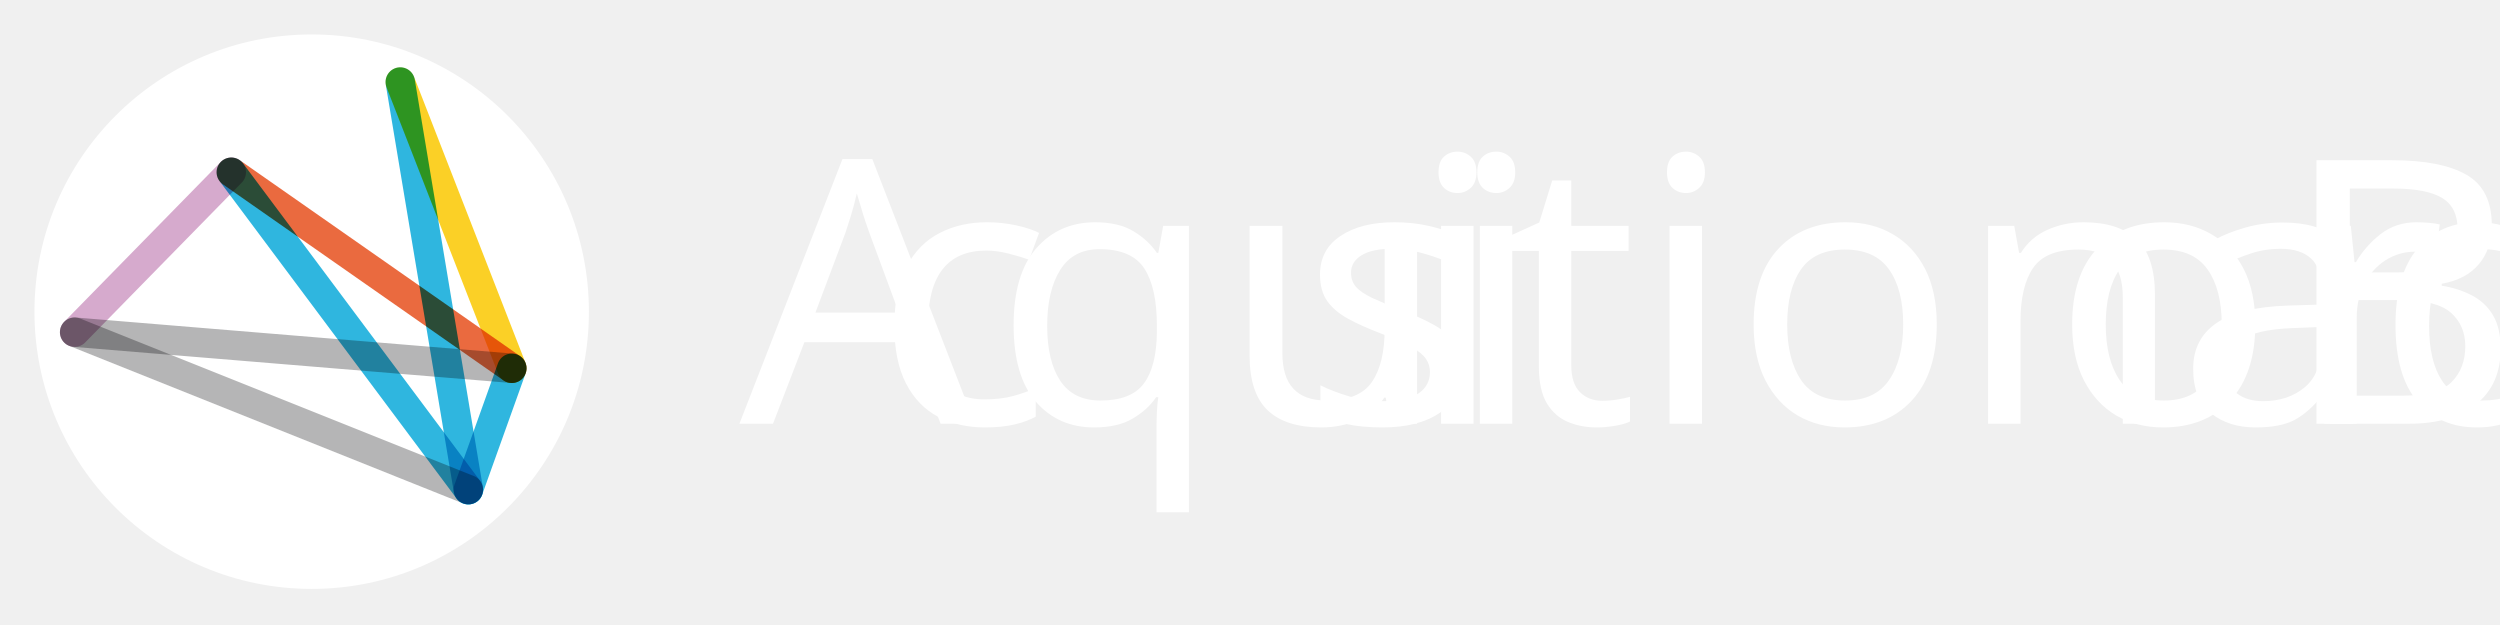
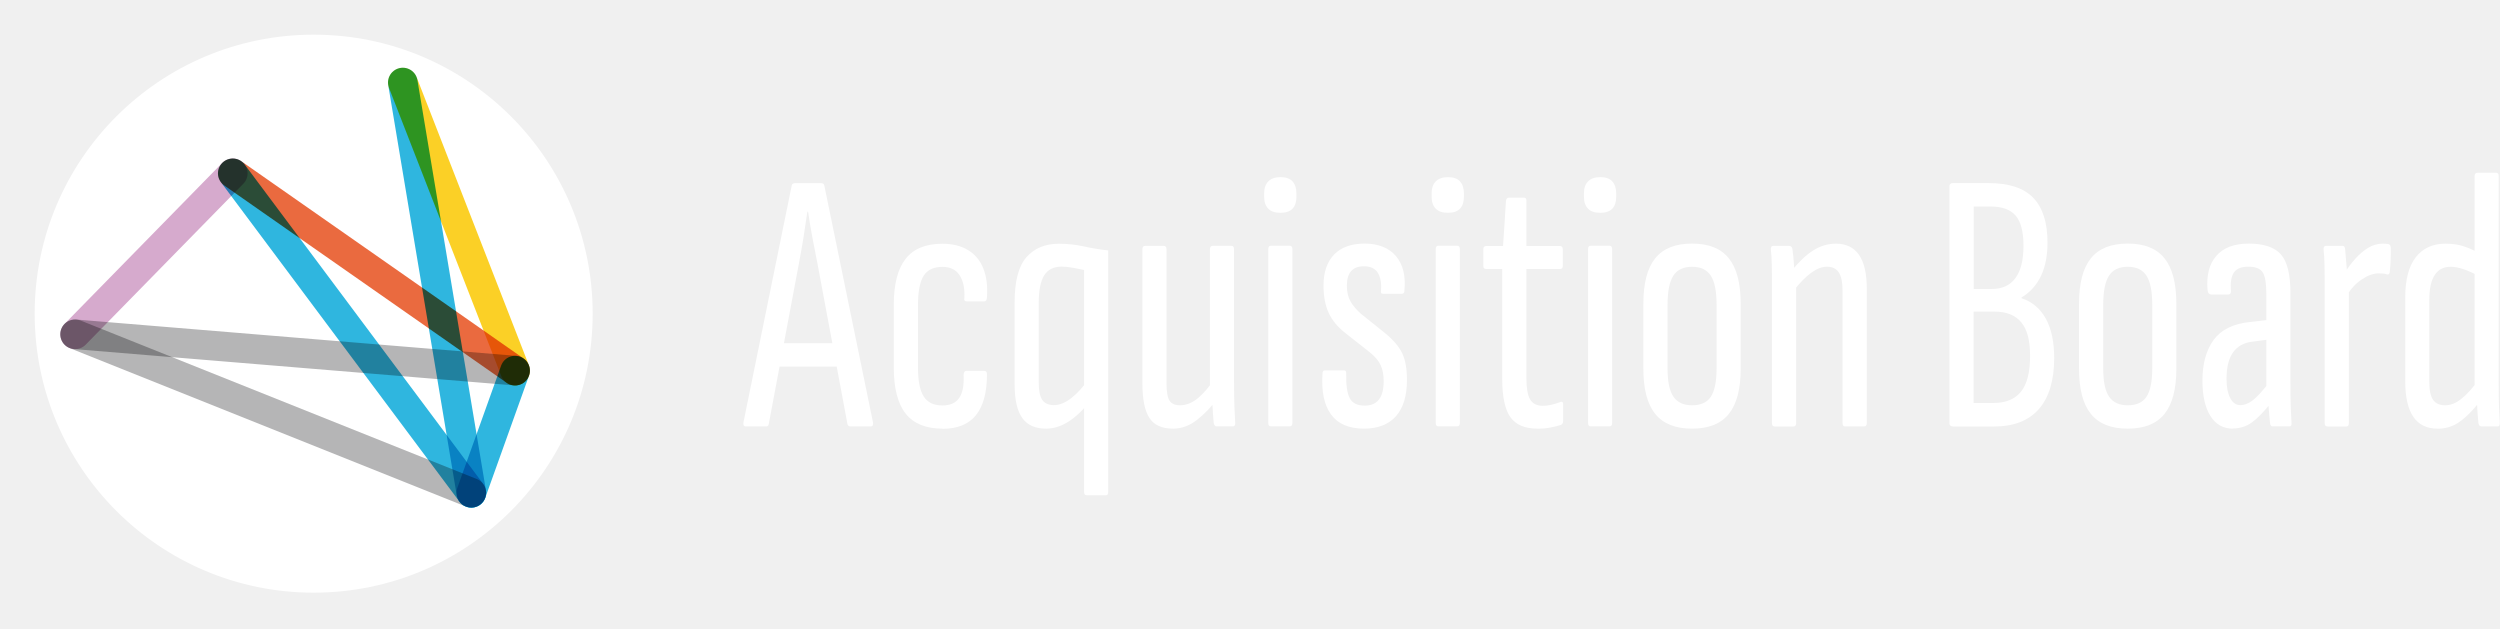
- <svg xmlns="http://www.w3.org/2000/svg" viewBox="0 0 304.8 76.1">
+ <svg xmlns="http://www.w3.org/2000/svg" viewBox="0 0 302.87 76.1">
  <defs>
-     <style>.cls-1{letter-spacing:0em;}.cls-2{isolation:isolate;}.cls-2,.cls-3,.cls-4,.cls-5,.cls-6,.cls-7{fill:none;}.cls-8,.cls-9{fill:#fff;}.cls-10{letter-spacing:-.02em;}.cls-11{letter-spacing:0em;}.cls-12{letter-spacing:.02em;}.cls-13{letter-spacing:0em;}.cls-9{font-family:SofiaSansExtraCondensed-Regular, 'Sofia Sans Extra Condensed';font-size:45px;font-variation-settings:'wght' 400;}.cls-3{stroke:#ea6a3f;}.cls-3,.cls-4,.cls-5,.cls-6,.cls-7{mix-blend-mode:multiply;stroke-linecap:round;stroke-miterlimit:10;stroke-width:3.59px;}.cls-4{stroke:#fbd026;}.cls-5{stroke:#d6aacd;}.cls-6{stroke:#2fb6df;}.cls-7{stroke:#b5b5b6;}</style>
+     <style>.cls-1{isolation:isolate;}.cls-1,.cls-2,.cls-3,.cls-4,.cls-5,.cls-6{fill:none;}.cls-7{fill:#fff;}.cls-2{stroke:#ea6a3f;}.cls-2,.cls-3,.cls-4,.cls-5,.cls-6{mix-blend-mode:multiply;stroke-linecap:round;stroke-miterlimit:10;stroke-width:3.59px;}.cls-3{stroke:#fbd026;}.cls-4{stroke:#d6aacd;}.cls-5{stroke:#2fb6df;}.cls-6{stroke:#b5b5b6;}</style>
  </defs>
-   <g class="cls-2">
+   <g class="cls-1">
    <g id="Acquisition_Board">
-       <text class="cls-9" transform="translate(90.15 51.66)">
-         <tspan class="cls-12" x="0" y="0">A</tspan>
-         <tspan class="cls-1" x="16.42" y="0">c</tspan>
-         <tspan x="30.96" y="0">qui</tspan>
-         <tspan class="cls-13" x="68.49" y="0">s</tspan>
-         <tspan x="81.72" y="0">ition B</tspan>
-         <tspan class="cls-11" x="160.02" y="0">o</tspan>
-         <tspan x="175.18" y="0">a</tspan>
-         <tspan class="cls-10" x="189.4" y="0">r</tspan>
-         <tspan x="199.44" y="0">d</tspan>
-       </text>
+       <path class="cls-7" d="m90.33,51.66c-.21,0-.3-.15-.27-.45l5.85-28.71c.03-.21.17-.31.41-.31h3.15c.24,0,.37.11.4.31l5.9,28.71c.03.3-.06.45-.27.45h-2.47c-.18,0-.3-.09-.36-.27l-3.64-19.48c-.21-1.05-.41-2.09-.61-3.13-.2-1.04-.37-2.08-.52-3.13h-.09c-.15,1.05-.31,2.09-.47,3.13-.17,1.03-.35,2.09-.56,3.17l-3.65,19.44c-.03.18-.13.27-.31.27h-2.48Zm3.6-7.25l.54-2.83h6.75l.63,2.83h-7.92Z" />
+       <path class="cls-7" d="m114.18,51.93c-2.01,0-3.5-.61-4.46-1.82-.96-1.21-1.44-3.08-1.44-5.6v-7.6c0-2.49.48-4.34,1.44-5.56.96-1.22,2.44-1.82,4.46-1.82,1.23,0,2.26.26,3.1.77.84.51,1.46,1.25,1.84,2.21.39.96.54,2.11.45,3.46,0,.36-.12.54-.36.54h-2.11c-.12,0-.2-.04-.25-.11-.04-.07-.05-.17-.02-.29.06-1.17-.13-2.09-.58-2.77-.45-.68-1.14-1.01-2.07-1.01-1.05,0-1.81.35-2.27,1.06-.46.71-.7,1.91-.7,3.62v7.47c0,1.65.23,2.83.7,3.56.46.72,1.22,1.08,2.27,1.08.93,0,1.6-.3,2.02-.9.42-.6.6-1.53.54-2.79,0-.33.12-.5.36-.5h2.11c.24,0,.36.13.36.41,0,2.19-.44,3.84-1.33,4.95-.89,1.11-2.24,1.66-4.07,1.66Z" />
+       <path class="cls-7" d="m131.6,59.98c-.18,0-.27-.13-.27-.41v-26.86c-.39-.09-.84-.18-1.35-.27-.51-.09-.96-.14-1.35-.14-.99,0-1.7.36-2.14,1.08-.44.72-.65,1.83-.65,3.33v9.58c0,1.02.14,1.74.43,2.16.29.42.76.63,1.42.63s1.36-.28,2.09-.85c.74-.57,1.43-1.33,2.09-2.29l.23,2.61c-.84,1.08-1.71,1.91-2.61,2.5-.9.58-1.82.88-2.75.88-1.32,0-2.29-.43-2.9-1.3-.62-.87-.92-2.23-.92-4.09v-9.9c0-2.58.48-4.41,1.44-5.49.96-1.08,2.26-1.62,3.92-1.62,1.05,0,2.04.11,2.97.31.93.21,1.93.38,3.01.5v29.25c0,.27-.09.41-.27.41h-2.38Z" />
+       <path class="cls-7" d="m142.13,51.93c-1.38,0-2.35-.44-2.9-1.33-.56-.88-.83-2.27-.83-4.16v-16.24c0-.27.1-.41.31-.41h2.29c.21,0,.32.14.32.41v16.2c0,1.08.13,1.8.38,2.16.25.36.67.54,1.24.54.78,0,1.52-.3,2.23-.9.7-.6,1.39-1.41,2.05-2.43l.27,2.52c-.78,1.05-1.62,1.92-2.52,2.61-.9.69-1.84,1.03-2.83,1.03Zm5.27-.27c-.18,0-.3-.13-.36-.41-.06-.63-.11-1.37-.16-2.23-.04-.85-.07-1.49-.07-1.91l-.23-.27v-16.65c0-.27.12-.41.36-.41h2.25c.21,0,.31.14.31.41v16.06c0,1.26.02,2.29.05,3.08.03.79.06,1.4.09,1.82.03.33-.06.5-.27.5h-1.98Z" />
+       <path class="cls-7" d="m155.13,25.78c-.66,0-1.16-.16-1.48-.5-.33-.33-.5-.81-.5-1.44v-.4c0-.63.16-1.12.5-1.46.33-.34.82-.52,1.48-.52s1.15.17,1.46.52c.31.35.47.83.47,1.46v.4c0,.63-.16,1.11-.47,1.44-.32.33-.8.5-1.46.5Zm-1.17,25.87c-.21,0-.31-.13-.31-.41v-21.06c0-.27.1-.41.31-.41h2.29c.21,0,.32.14.32.41v21.06c0,.27-.11.41-.32.41h-2.29Z" />
+       <path class="cls-7" d="m165.26,51.93c-1.83,0-3.17-.57-4-1.71-.84-1.14-1.19-2.8-1.04-4.99,0-.24.1-.36.31-.36h2.29c.18,0,.27.11.27.31-.03,1.44.11,2.46.43,3.06.31.6.92.9,1.82.9,1.53,0,2.29-.99,2.29-2.97,0-.78-.13-1.43-.38-1.96-.25-.52-.68-1.03-1.28-1.51l-2.97-2.34c-.93-.72-1.61-1.54-2.03-2.45s-.63-2.02-.63-3.31c0-1.62.43-2.87,1.28-3.76.86-.88,2.09-1.33,3.71-1.33s2.95.51,3.8,1.53c.85,1.02,1.19,2.42,1.01,4.19,0,.24-.11.36-.31.36h-2.25c-.06,0-.13-.01-.2-.04-.08-.03-.1-.16-.07-.41.06-.9-.08-1.6-.4-2.11-.33-.51-.89-.77-1.67-.77-1.38,0-2.07.78-2.07,2.34,0,.75.14,1.38.43,1.89.28.51.71,1.02,1.28,1.53l2.92,2.34c1.02.84,1.72,1.67,2.09,2.47.38.81.56,1.88.56,3.2,0,1.92-.44,3.38-1.33,4.39-.89,1-2.18,1.51-3.89,1.51Z" />
+       <path class="cls-7" d="m175.42,25.78c-.66,0-1.16-.16-1.48-.5-.33-.33-.5-.81-.5-1.44v-.4c0-.63.16-1.12.5-1.46.33-.34.82-.52,1.48-.52s1.15.17,1.46.52c.31.35.47.83.47,1.46v.4c0,.63-.16,1.11-.47,1.44-.32.33-.8.5-1.46.5Zm-1.17,25.87c-.21,0-.31-.13-.31-.41v-21.06c0-.27.1-.41.31-.41h2.29c.21,0,.32.14.32.41v21.06c0,.27-.11.41-.32.41h-2.29Z" />
+       <path class="cls-7" d="m186.27,51.93c-1.53,0-2.62-.46-3.29-1.39-.66-.93-.99-2.49-.99-4.68v-13.27h-1.93c-.24,0-.36-.12-.36-.36v-2.02c0-.27.12-.41.36-.41h2.03l.36-5.49c.03-.24.15-.36.36-.36h1.84c.18,0,.27.12.27.36v5.49h4.05c.24,0,.36.14.36.41v2.02c0,.24-.12.36-.36.36h-4.05v13.19c0,1.23.15,2.1.45,2.61.3.51.81.77,1.53.77.39,0,.77-.05,1.12-.14.36-.09.69-.19.99-.31.24-.09.36-.01.36.22v2.07c0,.27-.11.43-.32.5-.39.12-.83.22-1.3.31-.48.09-.98.13-1.49.13Z" />
+       <path class="cls-7" d="m193.87,25.78c-.66,0-1.16-.16-1.48-.5-.33-.33-.5-.81-.5-1.44v-.4c0-.63.16-1.12.5-1.46.33-.34.82-.52,1.48-.52s1.15.17,1.46.52c.31.35.47.83.47,1.46v.4c0,.63-.16,1.11-.47,1.44-.32.33-.8.5-1.46.5Zm-1.17,25.87c-.21,0-.31-.13-.31-.41v-21.06c0-.27.1-.41.31-.41h2.29c.21,0,.32.14.32.41v21.06c0,.27-.11.41-.32.41h-2.29Z" />
+       <path class="cls-7" d="m204.99,51.93c-2.01,0-3.5-.59-4.46-1.78-.96-1.18-1.44-3.01-1.44-5.47v-7.88c0-2.49.48-4.33,1.44-5.51.96-1.19,2.44-1.78,4.46-1.78s3.49.59,4.45,1.78,1.44,3.02,1.44,5.51v7.88c0,2.46-.48,4.28-1.44,5.47-.96,1.19-2.45,1.78-4.45,1.78Zm0-2.83c1.05,0,1.81-.34,2.27-1.03.46-.69.7-1.83.7-3.42v-7.74c0-1.62-.23-2.79-.7-3.51-.47-.72-1.22-1.08-2.27-1.08s-1.81.36-2.27,1.08-.7,1.89-.7,3.51v7.74c0,1.59.24,2.73.72,3.42.48.69,1.23,1.03,2.25,1.03Z" />
+       <path class="cls-7" d="m214.98,51.66c-.21,0-.31-.13-.31-.41v-16.06c0-1.26,0-2.29-.02-3.08-.02-.79-.05-1.4-.11-1.82-.03-.33.06-.5.27-.5h1.93c.24,0,.38.14.41.41.09.57.16,1.29.2,2.16.05.87.07,1.53.07,1.98l.18.27v16.65c0,.27-.11.41-.32.41h-2.29Zm8.55,0c-.21,0-.31-.13-.31-.41v-16.06c0-.99-.15-1.72-.45-2.18-.3-.46-.78-.7-1.44-.7-.6,0-1.24.25-1.91.74s-1.39,1.22-2.14,2.18l-.22-2.43c.87-1.08,1.73-1.9,2.59-2.45.85-.55,1.78-.83,2.77-.83,1.23,0,2.16.45,2.79,1.35.63.9.95,2.28.95,4.14v16.24c0,.27-.11.41-.31.41h-2.3Z" />
+       <path class="cls-7" d="m236.58,51.66c-.27,0-.41-.13-.41-.41v-28.66c0-.27.13-.41.41-.41h4.32c2.46,0,4.27.59,5.42,1.78,1.15,1.19,1.73,2.99,1.73,5.42,0,1.59-.26,2.94-.79,4.05-.53,1.11-1.31,1.98-2.36,2.61v.09c1.29.42,2.27,1.25,2.95,2.48s1.01,2.82,1.01,4.77c0,2.7-.62,4.76-1.85,6.17-1.23,1.41-3.04,2.12-5.44,2.12h-5Zm2.52-16.65h2.21c1.26,0,2.21-.44,2.86-1.33.65-.88.97-2.18.97-3.89s-.31-2.93-.95-3.67c-.63-.73-1.63-1.1-3.01-1.1h-2.07v9.99Zm0,13.81h2.39c1.5,0,2.62-.46,3.35-1.37.73-.92,1.1-2.35,1.1-4.3s-.35-3.22-1.06-4.09c-.71-.87-1.79-1.31-3.26-1.31h-2.52v11.07Z" />
+       <path class="cls-7" d="m257.77,51.93c-2.01,0-3.5-.59-4.46-1.78-.96-1.18-1.44-3.01-1.44-5.47v-7.88c0-2.49.48-4.33,1.44-5.51.96-1.19,2.44-1.78,4.46-1.78s3.49.59,4.45,1.78,1.44,3.02,1.44,5.51v7.88c0,2.46-.48,4.28-1.44,5.47-.96,1.19-2.45,1.78-4.45,1.78Zm0-2.83c1.05,0,1.81-.34,2.27-1.03.46-.69.7-1.83.7-3.42v-7.74c0-1.62-.23-2.79-.7-3.51-.47-.72-1.22-1.08-2.27-1.08s-1.81.36-2.27,1.08-.7,1.89-.7,3.51v7.74c0,1.59.24,2.73.72,3.42.48.69,1.23,1.03,2.25,1.03Z" />
+       <path class="cls-7" d="m270.51,51.93c-1.17,0-2.08-.51-2.72-1.53s-.97-2.45-.97-4.28c0-2.04.45-3.68,1.35-4.93.9-1.24,2.37-1.97,4.41-2.18l2.34-.27v2.38l-2.03.27c-1.05.12-1.84.56-2.36,1.3-.53.75-.79,1.82-.79,3.2,0,.99.15,1.77.45,2.34.3.57.7.85,1.21.85s1.03-.2,1.55-.61c.52-.4,1.21-1.16,2.05-2.27l.13,2.61c-.9,1.11-1.68,1.91-2.34,2.38s-1.42.72-2.29.72Zm4.82-.27c-.18,0-.29-.13-.32-.41-.06-.54-.12-1.22-.18-2.05-.06-.83-.09-1.52-.09-2.09l-.18-.22v-11.34c0-1.23-.14-2.08-.43-2.54-.29-.46-.86-.7-1.73-.7s-1.43.23-1.76.7c-.33.47-.45,1.22-.36,2.27,0,.27-.12.4-.36.4h-1.98c-.3,0-.47-.18-.5-.54-.15-1.77.2-3.15,1.06-4.14.85-.99,2.17-1.49,3.94-1.49s3.13.44,3.89,1.31c.76.87,1.15,2.42,1.15,4.63v10.8c0,1.2.01,2.22.04,3.06.03.84.06,1.47.09,1.89.03.3-.04.45-.23.45h-2.07Z" />
+       <path class="cls-7" d="m281.94,51.66c-.21,0-.31-.13-.31-.41v-16.06c0-1.26,0-2.29-.02-3.08-.02-.79-.05-1.4-.11-1.82-.03-.33.06-.5.27-.5h2.07c.15,0,.24.14.27.41.06.6.12,1.33.18,2.18s.09,1.51.09,1.96l.18.27v16.65c0,.27-.11.41-.32.41h-2.29Zm2.34-15.84l-.18-2.83c.36-.57.77-1.12,1.24-1.64.46-.52.97-.96,1.53-1.31.55-.34,1.15-.52,1.78-.52.27,0,.5.02.67.04.12.03.2.09.25.18s.07.21.07.36c0,.51,0,.99-.02,1.44-.02.45-.05.93-.11,1.44-.03.21-.14.3-.32.27-.15-.06-.31-.1-.47-.11-.17-.01-.35-.02-.56-.02-.63,0-1.3.24-2.02.72-.72.48-1.34,1.14-1.85,1.98Z" />
+       <path class="cls-7" d="m295.3,51.93c-1.29,0-2.27-.47-2.92-1.42-.66-.95-.99-2.39-.99-4.34v-10.17c0-2.13.43-3.74,1.28-4.84.86-1.09,2.05-1.64,3.58-1.64.87,0,1.63.11,2.29.34.66.23,1.24.49,1.75.79v2.79c-1.38-.75-2.5-1.12-3.38-1.12s-1.49.32-1.93.97c-.45.65-.68,1.69-.68,3.13v9.76c0,1.08.16,1.84.47,2.27.32.44.8.65,1.46.65s1.27-.25,1.93-.76c.66-.51,1.37-1.29,2.12-2.34l.13,2.66c-.84,1.08-1.66,1.9-2.45,2.45-.79.56-1.69.83-2.68.83Zm5.31-.27c-.18,0-.3-.13-.36-.41-.06-.63-.11-1.37-.16-2.23-.04-.85-.07-1.49-.07-1.91l-.23-.27v-25.51c0-.27.12-.4.36-.4h2.25c.21,0,.31.13.31.4v24.93c0,1.26.01,2.29.04,3.08s.06,1.4.09,1.82c.03.33-.06.5-.27.5h-1.98Z" />
    </g>
    <g id="Circle">
-       <circle class="cls-8" cx="38" cy="38" r="33.8" />
+       <circle class="cls-7" cx="38" cy="38" r="33.8" />
    </g>
    <g id="Logo">
-       <line class="cls-6" x1="48.8" y1="10" x2="57.1" y2="59.7" />
-       <line class="cls-6" x1="28.2" y1="21" x2="57.1" y2="59.7" />
-       <line class="cls-5" x1="9.1" y1="40.5" x2="28.2" y2="21" />
-       <line class="cls-7" x1="9.1" y1="40.5" x2="57.1" y2="59.7" />
-       <line class="cls-6" x1="57.1" y1="59.7" x2="62.4" y2="44.9" />
-       <line class="cls-3" x1="28.2" y1="21" x2="62.4" y2="44.9" />
-       <line class="cls-7" x1="9.1" y1="40.5" x2="62.4" y2="44.9" />
-       <line class="cls-4" x1="48.8" y1="10" x2="62.4" y2="44.9" />
+       <line class="cls-5" x1="48.8" y1="10" x2="57.1" y2="59.7" />
+       <line class="cls-5" x1="28.2" y1="21" x2="57.1" y2="59.7" />
+       <line class="cls-4" x1="9.1" y1="40.5" x2="28.2" y2="21" />
+       <line class="cls-6" x1="9.1" y1="40.5" x2="57.1" y2="59.7" />
+       <line class="cls-5" x1="57.1" y1="59.7" x2="62.4" y2="44.9" />
+       <line class="cls-2" x1="28.2" y1="21" x2="62.4" y2="44.9" />
+       <line class="cls-6" x1="9.1" y1="40.5" x2="62.4" y2="44.9" />
+       <line class="cls-3" x1="48.8" y1="10" x2="62.4" y2="44.9" />
    </g>
  </g>
</svg>
